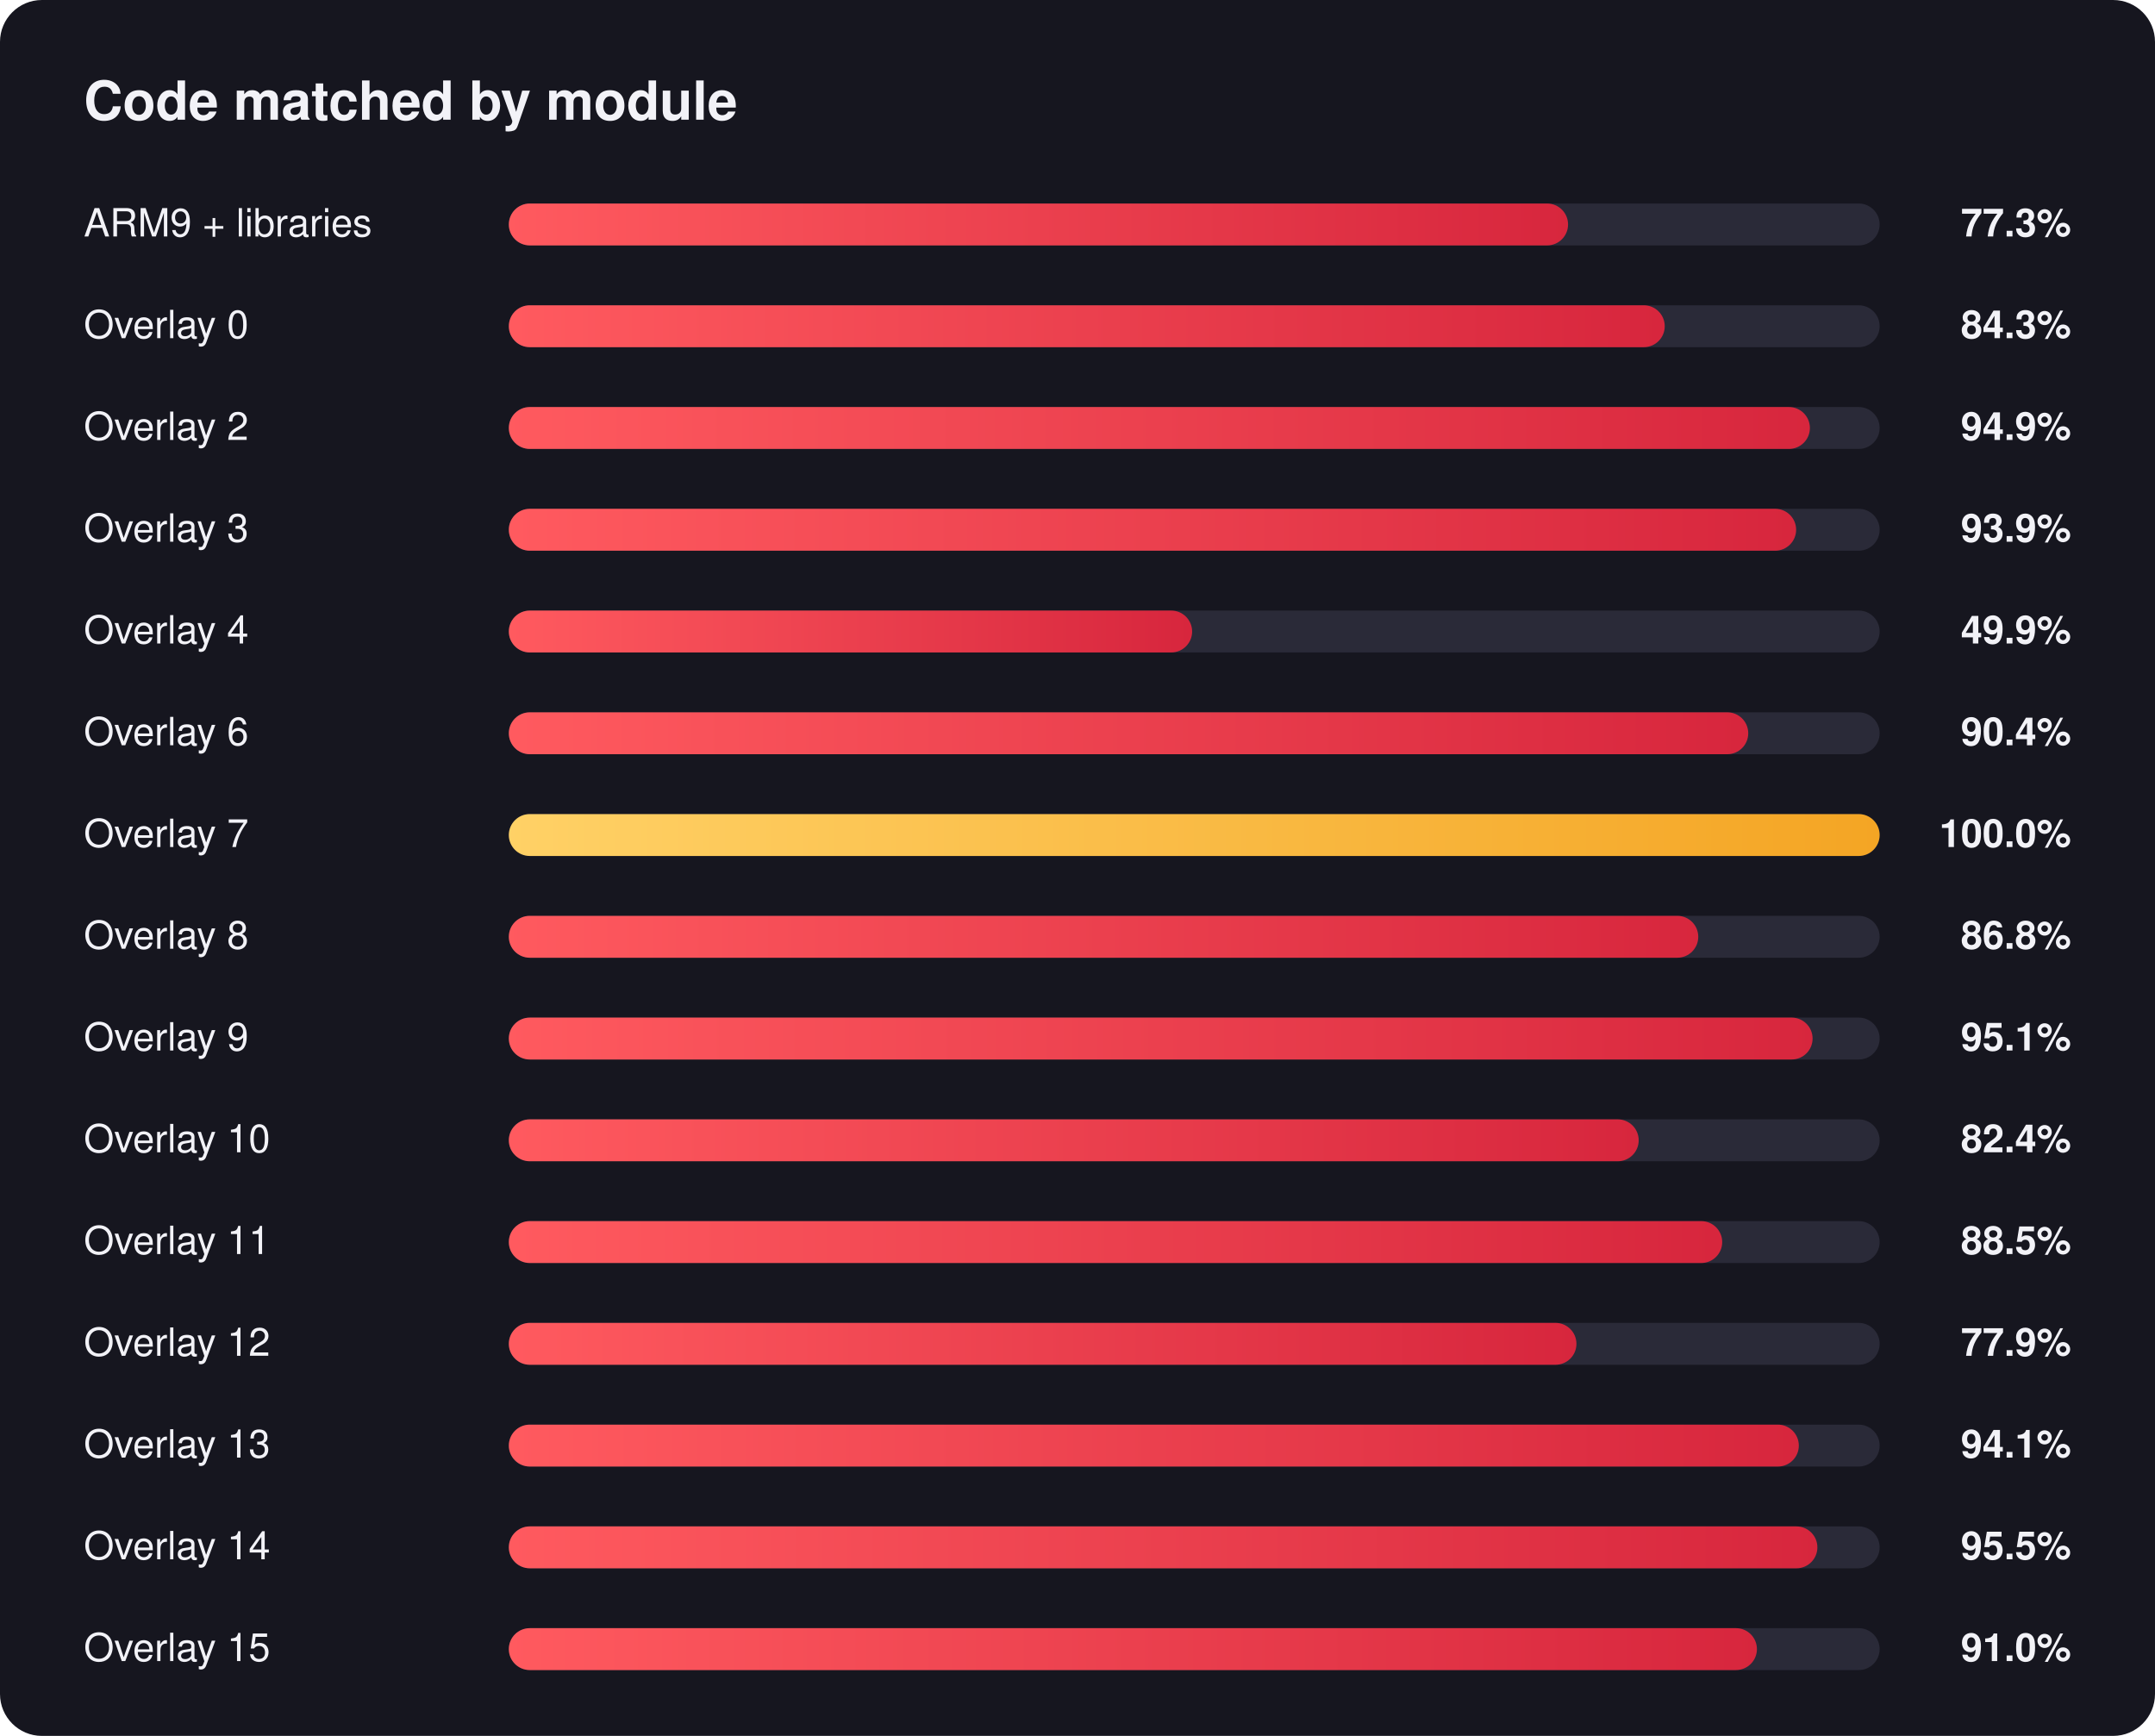
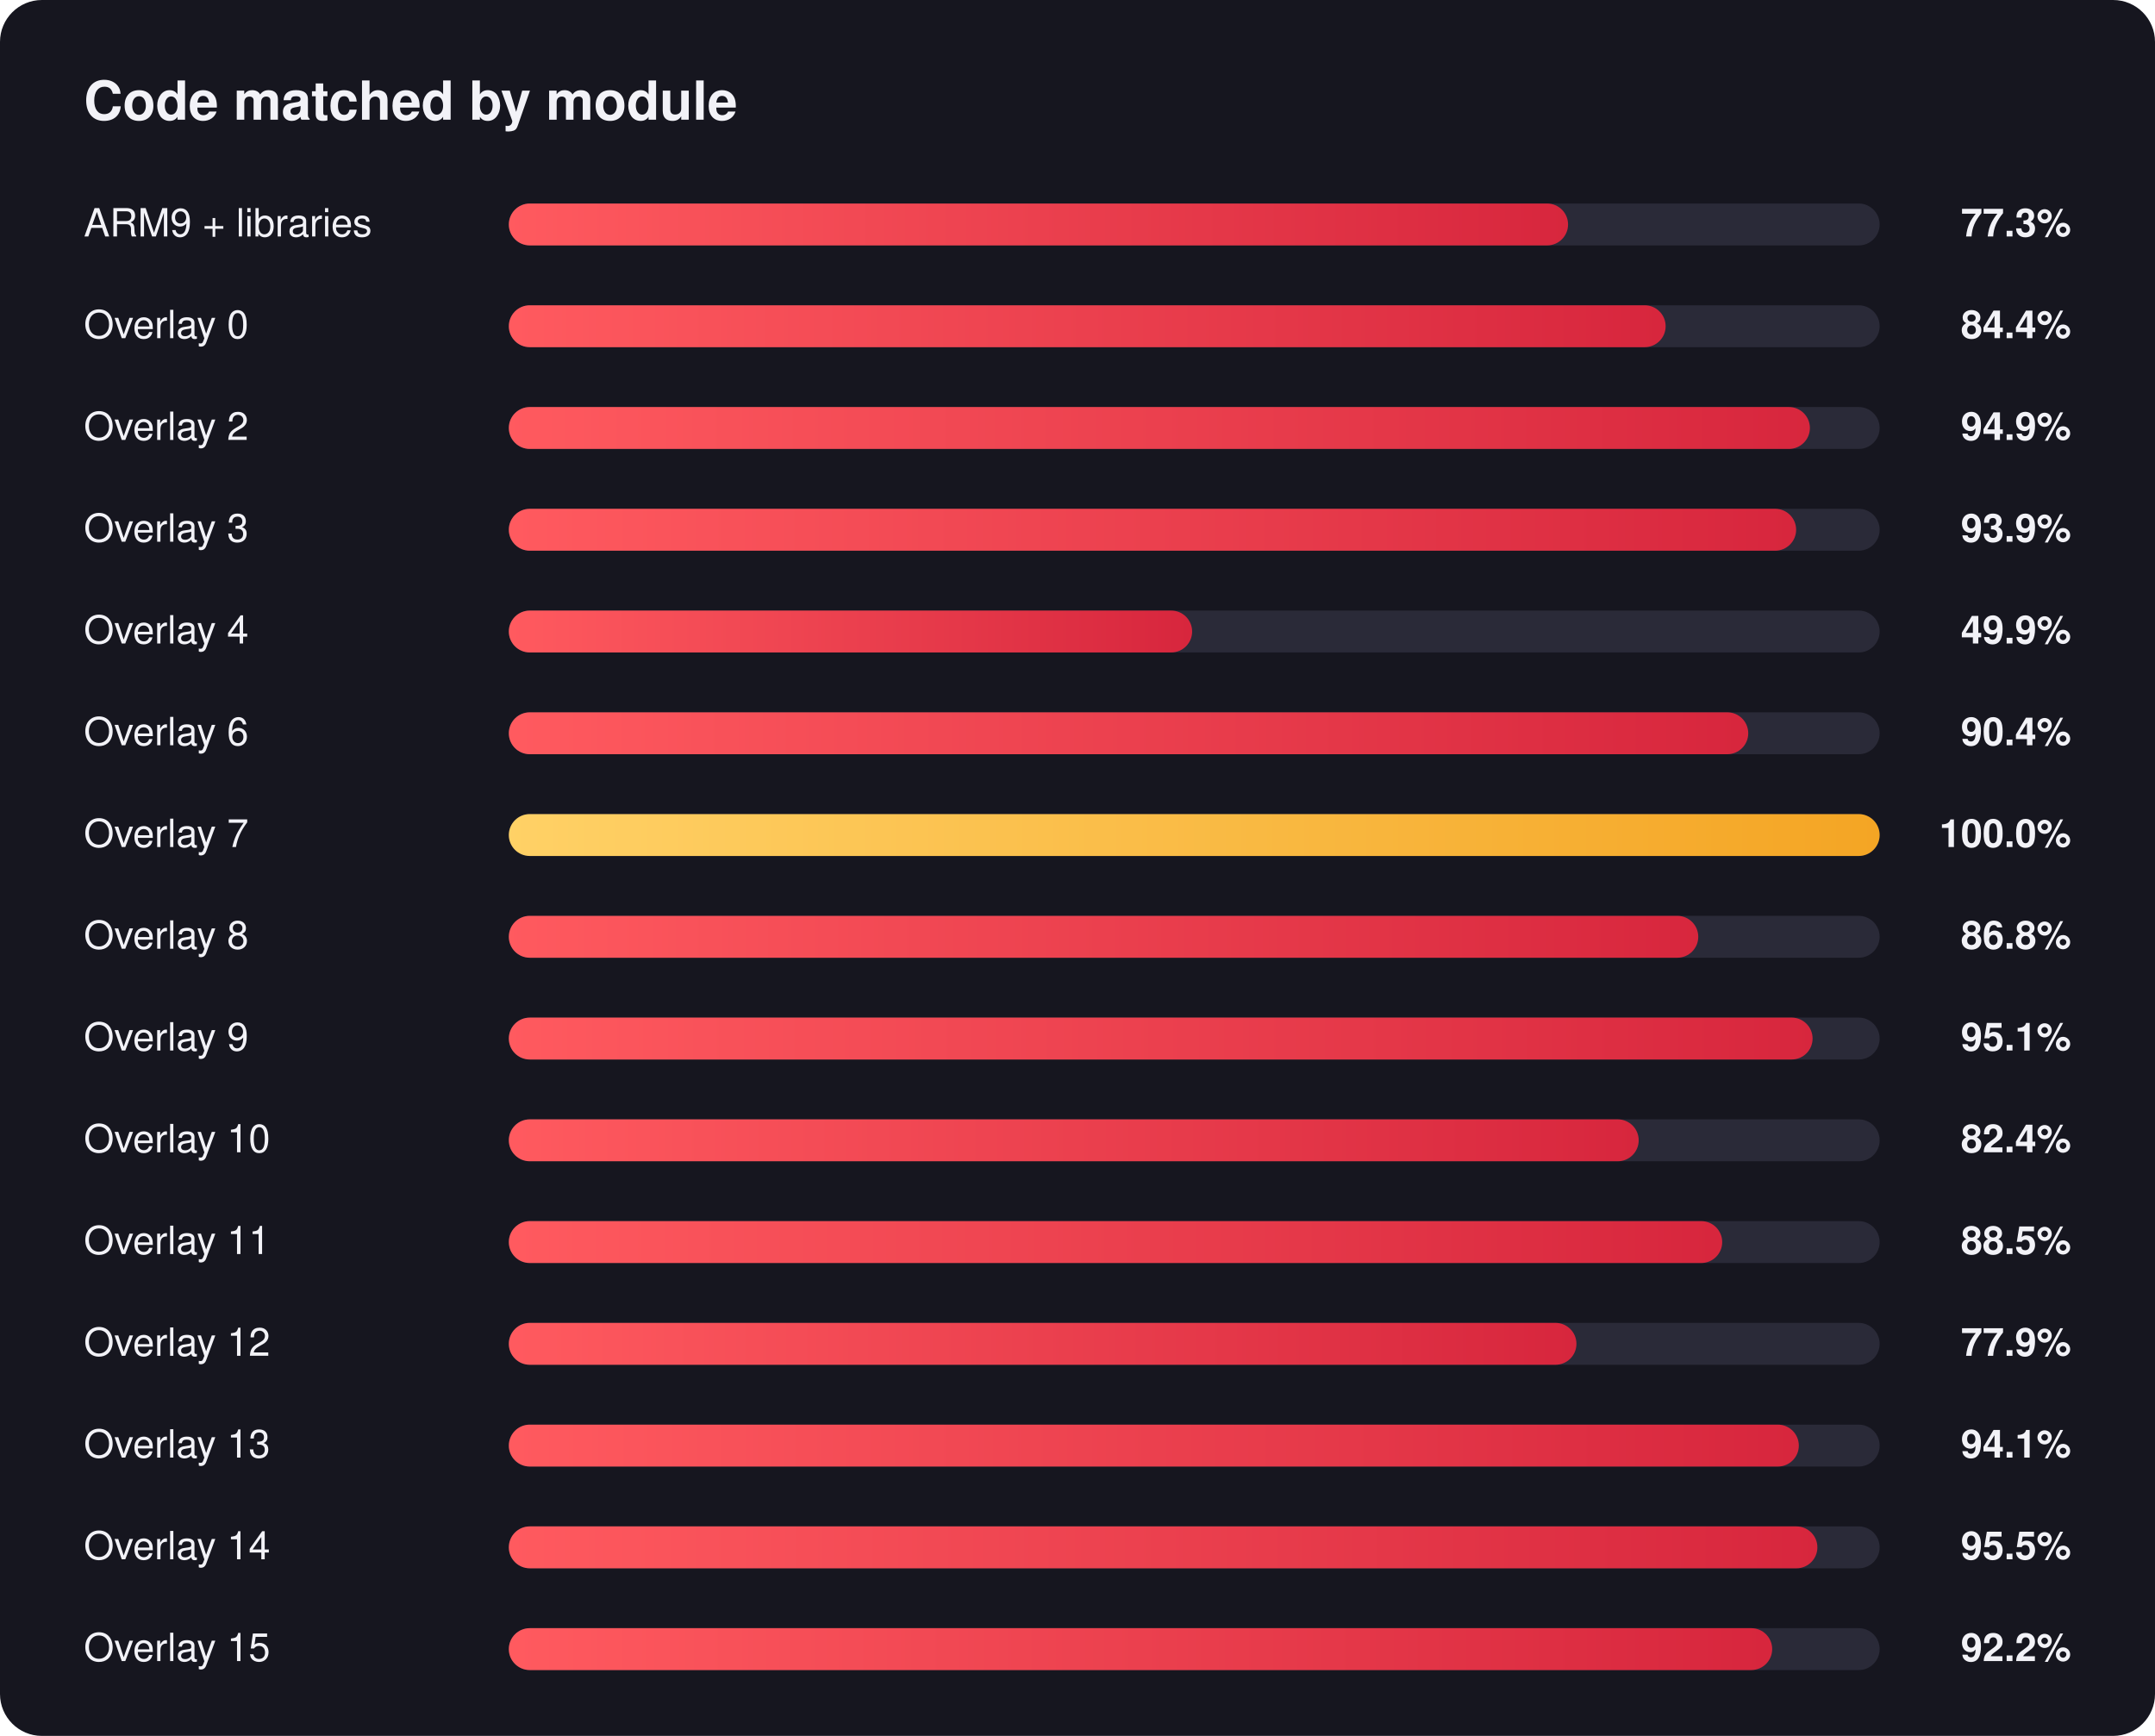
<svg xmlns="http://www.w3.org/2000/svg" width="720" height="580" viewBox="0 0 720 580" font-family="Segoe UI, Helvetica, Arial, sans-serif">
  <defs>
    <linearGradient id="red" x1="0" x2="1" y1="0" y2="0">
      <stop offset="0" stop-color="#ff5a5f" />
      <stop offset="1" stop-color="#d7263d" />
    </linearGradient>
    <linearGradient id="gold" x1="0" x2="1" y1="0" y2="0">
      <stop offset="0" stop-color="#ffd166" />
      <stop offset="1" stop-color="#f4a524" />
    </linearGradient>
  </defs>
  <rect width="720" height="580" rx="14" fill="#16161f" />
  <text x="28" y="40" fill="#f2f2f7" font-size="18" font-weight="700">Code matched by module</text>
  <text x="28" y="79" fill="#f2f2f7" font-size="13">ARM9 + libraries</text>
  <text x="692" y="79" fill="#f2f2f7" font-size="13" font-weight="600" text-anchor="end">77.3%</text>
  <rect x="170" y="68" width="458" height="14" rx="7.0" fill="#2a2a38" />
  <rect x="170" y="68" width="353.9" height="14" rx="7.0" fill="url(#red)" />
  <text x="28" y="113" fill="#f2f2f7" font-size="13">Overlay 0</text>
-   <text x="692" y="113" fill="#f2f2f7" font-size="13" font-weight="600" text-anchor="end">84.3%</text>
+   <text x="692" y="113" fill="#f2f2f7" font-size="13" font-weight="600" text-anchor="end">84.4%</text>
  <rect x="170" y="102" width="458" height="14" rx="7.0" fill="#2a2a38" />
-   <rect x="170" y="102" width="386.2" height="14" rx="7.0" fill="url(#red)" />
+   <rect x="170" y="102" width="386.5" height="14" rx="7.0" fill="url(#red)" />
  <text x="28" y="147" fill="#f2f2f7" font-size="13">Overlay 2</text>
  <text x="692" y="147" fill="#f2f2f7" font-size="13" font-weight="600" text-anchor="end">94.9%</text>
  <rect x="170" y="136" width="458" height="14" rx="7.0" fill="#2a2a38" />
  <rect x="170" y="136" width="434.7" height="14" rx="7.0" fill="url(#red)" />
  <text x="28" y="181" fill="#f2f2f7" font-size="13">Overlay 3</text>
  <text x="692" y="181" fill="#f2f2f7" font-size="13" font-weight="600" text-anchor="end">93.9%</text>
  <rect x="170" y="170" width="458" height="14" rx="7.0" fill="#2a2a38" />
  <rect x="170" y="170" width="430.1" height="14" rx="7.0" fill="url(#red)" />
  <text x="28" y="215" fill="#f2f2f7" font-size="13">Overlay 4</text>
  <text x="692" y="215" fill="#f2f2f7" font-size="13" font-weight="600" text-anchor="end">49.9%</text>
  <rect x="170" y="204" width="458" height="14" rx="7.0" fill="#2a2a38" />
  <rect x="170" y="204" width="228.3" height="14" rx="7.0" fill="url(#red)" />
  <text x="28" y="249" fill="#f2f2f7" font-size="13">Overlay 6</text>
  <text x="692" y="249" fill="#f2f2f7" font-size="13" font-weight="600" text-anchor="end">90.4%</text>
  <rect x="170" y="238" width="458" height="14" rx="7.0" fill="#2a2a38" />
  <rect x="170" y="238" width="414.1" height="14" rx="7.0" fill="url(#red)" />
  <text x="28" y="283" fill="#f2f2f7" font-size="13">Overlay 7</text>
  <text x="692" y="283" fill="#f2f2f7" font-size="13" font-weight="600" text-anchor="end">100.0%</text>
  <rect x="170" y="272" width="458" height="14" rx="7.0" fill="#2a2a38" />
  <rect x="170" y="272" width="458.0" height="14" rx="7.0" fill="url(#gold)" />
  <text x="28" y="317" fill="#f2f2f7" font-size="13">Overlay 8</text>
  <text x="692" y="317" fill="#f2f2f7" font-size="13" font-weight="600" text-anchor="end">86.8%</text>
  <rect x="170" y="306" width="458" height="14" rx="7.0" fill="#2a2a38" />
  <rect x="170" y="306" width="397.4" height="14" rx="7.0" fill="url(#red)" />
  <text x="28" y="351" fill="#f2f2f7" font-size="13">Overlay 9</text>
  <text x="692" y="351" fill="#f2f2f7" font-size="13" font-weight="600" text-anchor="end">95.1%</text>
  <rect x="170" y="340" width="458" height="14" rx="7.0" fill="#2a2a38" />
  <rect x="170" y="340" width="435.6" height="14" rx="7.0" fill="url(#red)" />
  <text x="28" y="385" fill="#f2f2f7" font-size="13">Overlay 10</text>
  <text x="692" y="385" fill="#f2f2f7" font-size="13" font-weight="600" text-anchor="end">82.4%</text>
  <rect x="170" y="374" width="458" height="14" rx="7.0" fill="#2a2a38" />
  <rect x="170" y="374" width="377.5" height="14" rx="7.0" fill="url(#red)" />
  <text x="28" y="419" fill="#f2f2f7" font-size="13">Overlay 11</text>
  <text x="692" y="419" fill="#f2f2f7" font-size="13" font-weight="600" text-anchor="end">88.5%</text>
  <rect x="170" y="408" width="458" height="14" rx="7.0" fill="#2a2a38" />
  <rect x="170" y="408" width="405.4" height="14" rx="7.0" fill="url(#red)" />
  <text x="28" y="453" fill="#f2f2f7" font-size="13">Overlay 12</text>
  <text x="692" y="453" fill="#f2f2f7" font-size="13" font-weight="600" text-anchor="end">77.9%</text>
  <rect x="170" y="442" width="458" height="14" rx="7.0" fill="#2a2a38" />
  <rect x="170" y="442" width="356.7" height="14" rx="7.0" fill="url(#red)" />
  <text x="28" y="487" fill="#f2f2f7" font-size="13">Overlay 13</text>
  <text x="692" y="487" fill="#f2f2f7" font-size="13" font-weight="600" text-anchor="end">94.1%</text>
  <rect x="170" y="476" width="458" height="14" rx="7.0" fill="#2a2a38" />
  <rect x="170" y="476" width="431.0" height="14" rx="7.0" fill="url(#red)" />
  <text x="28" y="521" fill="#f2f2f7" font-size="13">Overlay 14</text>
  <text x="692" y="521" fill="#f2f2f7" font-size="13" font-weight="600" text-anchor="end">95.5%</text>
  <rect x="170" y="510" width="458" height="14" rx="7.0" fill="#2a2a38" />
  <rect x="170" y="510" width="437.2" height="14" rx="7.0" fill="url(#red)" />
  <text x="28" y="555" fill="#f2f2f7" font-size="13">Overlay 15</text>
-   <text x="692" y="555" fill="#f2f2f7" font-size="13" font-weight="600" text-anchor="end">91.0%</text>
+   <text x="692" y="555" fill="#f2f2f7" font-size="13" font-weight="600" text-anchor="end">92.2%</text>
  <rect x="170" y="544" width="458" height="14" rx="7.0" fill="#2a2a38" />
-   <rect x="170" y="544" width="417.0" height="14" rx="7.0" fill="url(#red)" />
+   <rect x="170" y="544" width="422.1" height="14" rx="7.0" fill="url(#red)" />
</svg>
